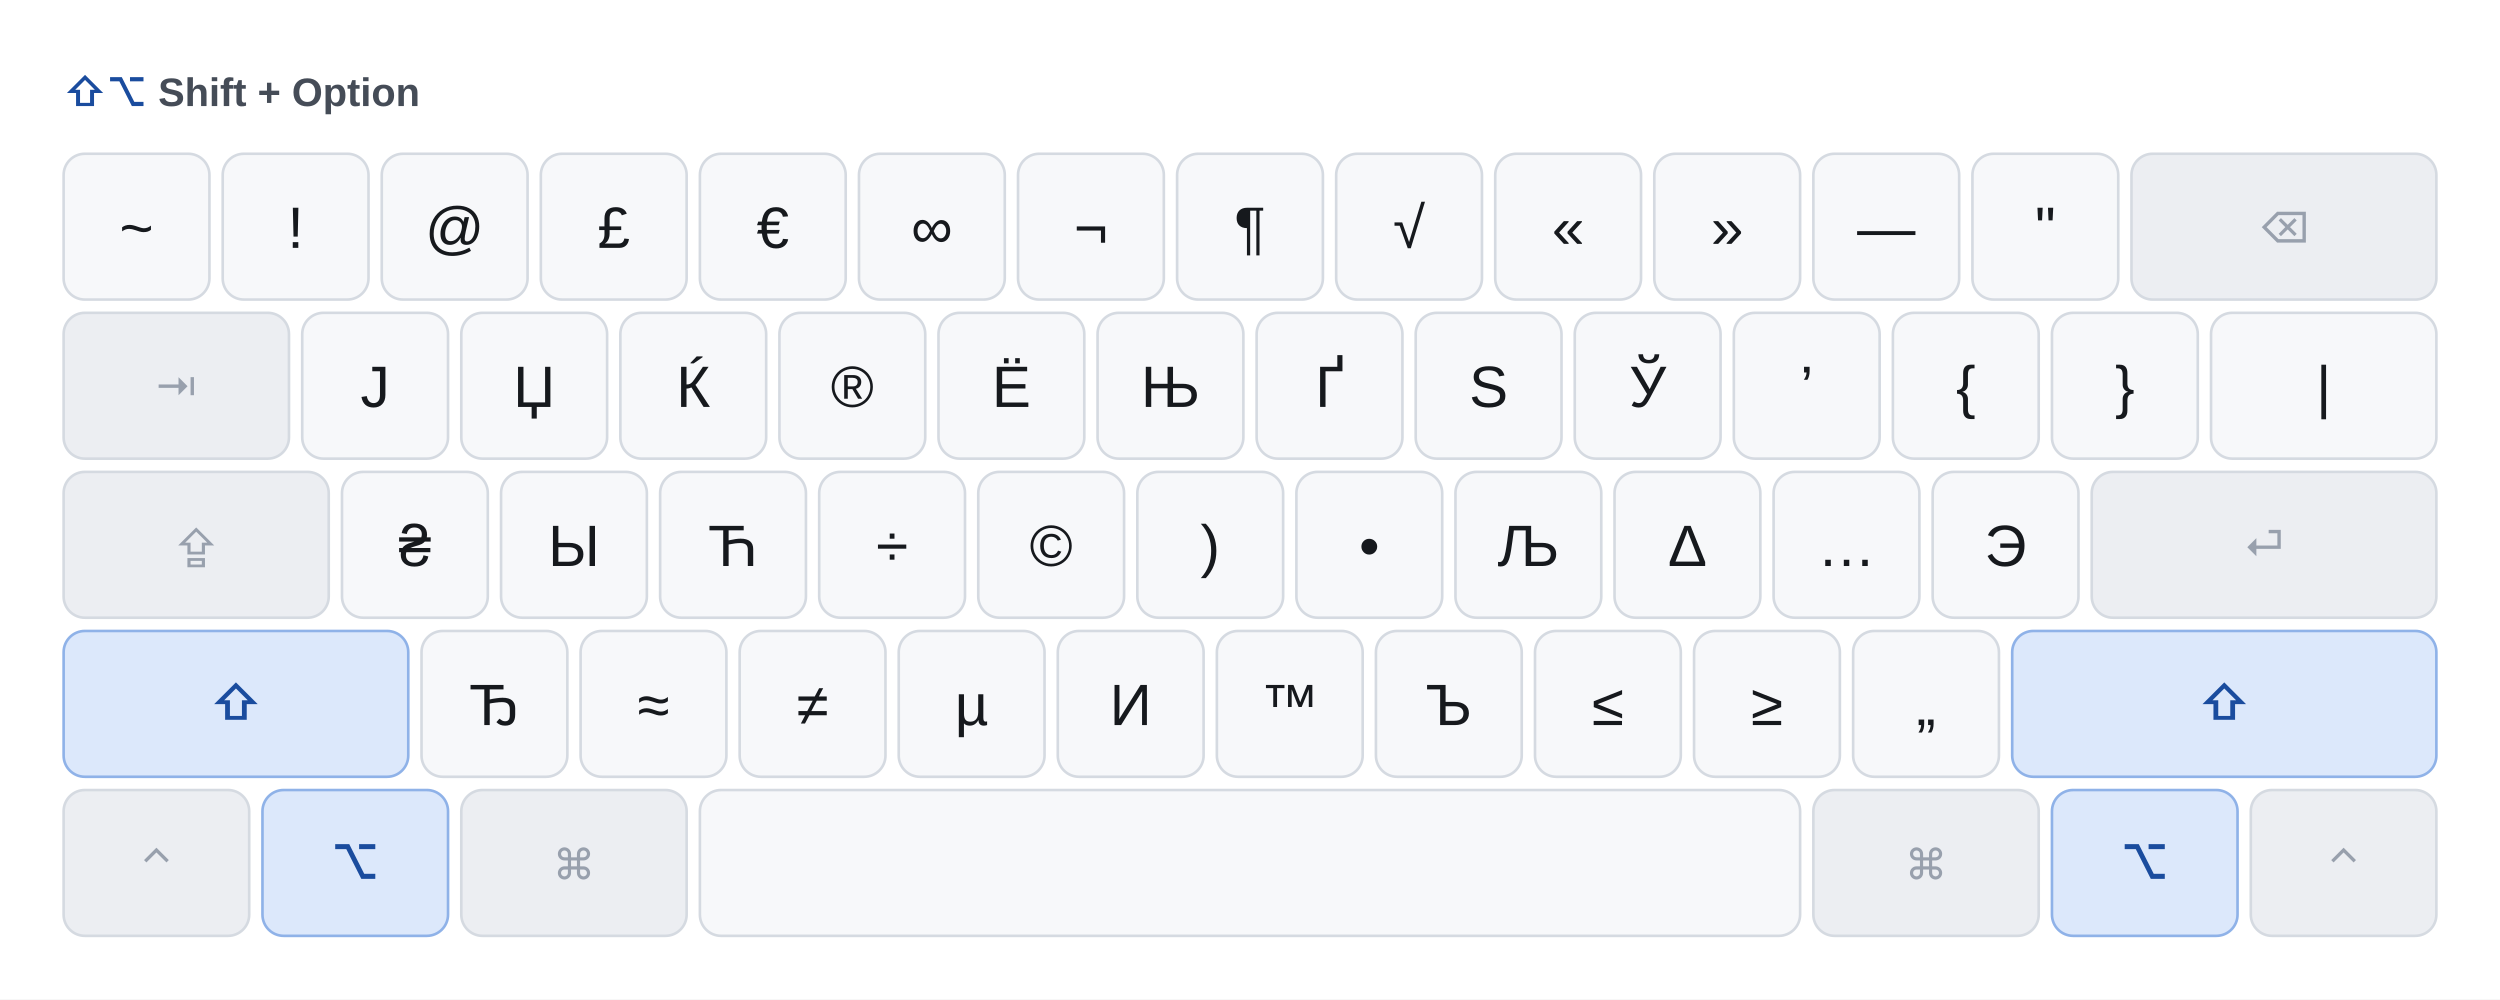
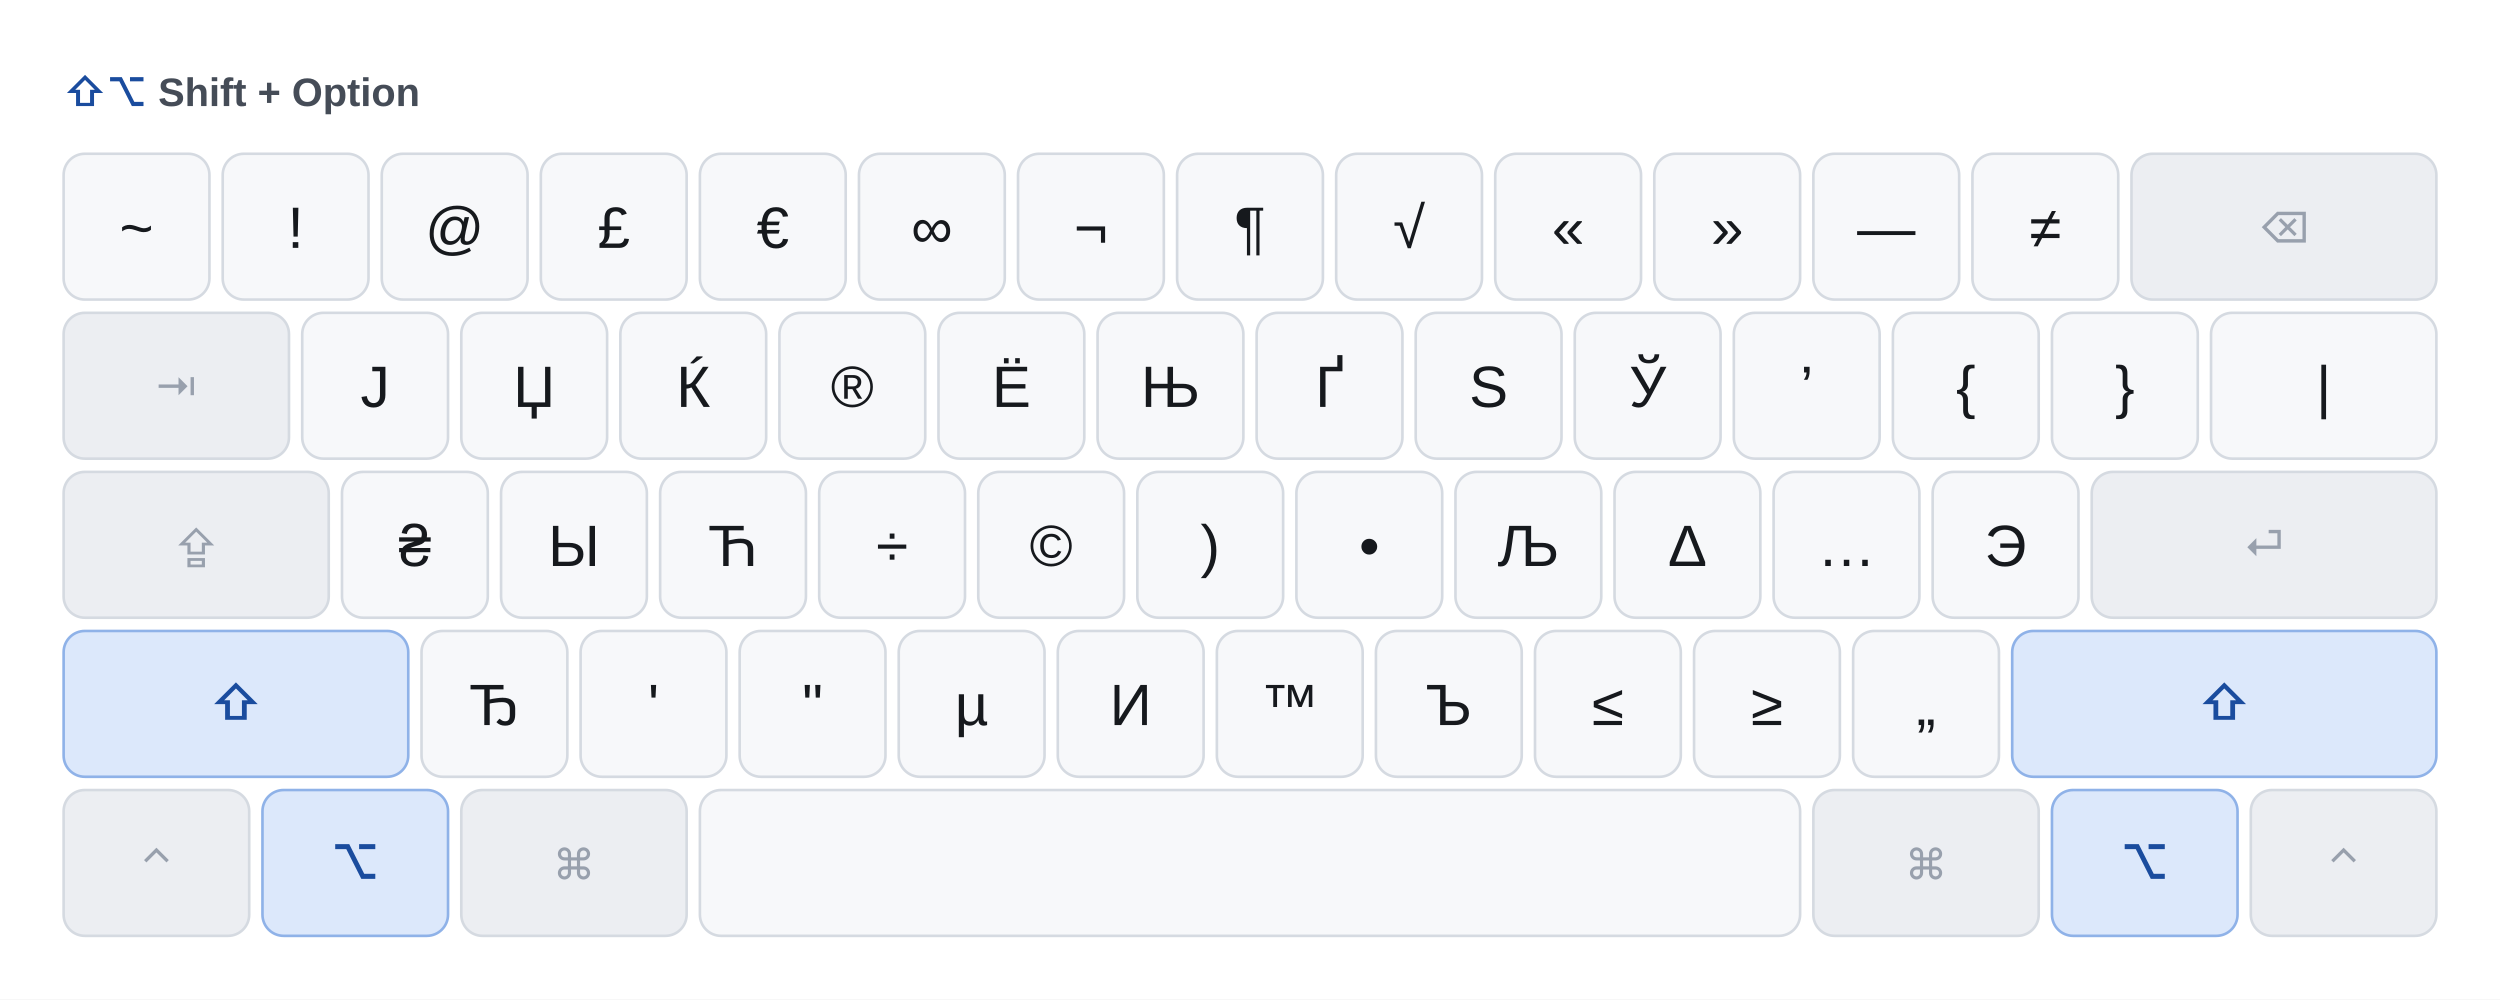
<svg xmlns="http://www.w3.org/2000/svg" width="943" height="377" viewBox="0 0 943 377" font-family="ui-sans-serif, -apple-system, BlinkMacSystemFont, 'SF Pro Text', 'Helvetica Neue', 'Segoe UI', Arial, sans-serif" role="img" aria-label="Ukrainian - Mac PC keyboard diagram, shift+option layer.">
  <rect width="943" height="377" fill="#ffffff" />
  <text x="24" y="40" font-size="15" fill="#454c57" text-anchor="start" font-weight="600">
    <tspan fill="#1a4c9e">⇧⌥</tspan>  Shift + Option</text>
  <rect x="24" y="58" width="55" height="55" rx="8" fill="#f7f8fa" stroke="#d5dae1" stroke-width="1" />
  <text x="51.5" y="93.5" font-size="22" fill="#16191d" text-anchor="middle">~</text>
  <rect x="84" y="58" width="55" height="55" rx="8" fill="#f7f8fa" stroke="#d5dae1" stroke-width="1" />
  <text x="111.5" y="93.5" font-size="22" fill="#16191d" text-anchor="middle">!</text>
  <rect x="144" y="58" width="55" height="55" rx="8" fill="#f7f8fa" stroke="#d5dae1" stroke-width="1" />
  <text x="171.5" y="93.5" font-size="22" fill="#16191d" text-anchor="middle">@</text>
  <rect x="204" y="58" width="55" height="55" rx="8" fill="#f7f8fa" stroke="#d5dae1" stroke-width="1" />
  <text x="231.5" y="93.5" font-size="22" fill="#16191d" text-anchor="middle">£</text>
  <rect x="264" y="58" width="55" height="55" rx="8" fill="#f7f8fa" stroke="#d5dae1" stroke-width="1" />
  <text x="291.5" y="93.5" font-size="22" fill="#16191d" text-anchor="middle">€</text>
  <rect x="324" y="58" width="55" height="55" rx="8" fill="#f7f8fa" stroke="#d5dae1" stroke-width="1" />
  <text x="351.5" y="93.5" font-size="22" fill="#16191d" text-anchor="middle">∞</text>
  <rect x="384" y="58" width="55" height="55" rx="8" fill="#f7f8fa" stroke="#d5dae1" stroke-width="1" />
  <text x="411.5" y="93.5" font-size="22" fill="#16191d" text-anchor="middle">¬</text>
  <rect x="444" y="58" width="55" height="55" rx="8" fill="#f7f8fa" stroke="#d5dae1" stroke-width="1" />
  <text x="471.5" y="93.5" font-size="22" fill="#16191d" text-anchor="middle">¶</text>
  <rect x="504" y="58" width="55" height="55" rx="8" fill="#f7f8fa" stroke="#d5dae1" stroke-width="1" />
  <text x="531.5" y="93.5" font-size="22" fill="#16191d" text-anchor="middle">√</text>
  <rect x="564" y="58" width="55" height="55" rx="8" fill="#f7f8fa" stroke="#d5dae1" stroke-width="1" />
  <text x="591.5" y="93.5" font-size="22" fill="#16191d" text-anchor="middle">«</text>
  <rect x="624" y="58" width="55" height="55" rx="8" fill="#f7f8fa" stroke="#d5dae1" stroke-width="1" />
  <text x="651.5" y="93.5" font-size="22" fill="#16191d" text-anchor="middle">»</text>
  <rect x="684" y="58" width="55" height="55" rx="8" fill="#f7f8fa" stroke="#d5dae1" stroke-width="1" />
  <text x="711.5" y="93.5" font-size="22" fill="#16191d" text-anchor="middle">—</text>
  <rect x="744" y="58" width="55" height="55" rx="8" fill="#f7f8fa" stroke="#d5dae1" stroke-width="1" />
-   <text x="771.5" y="93.5" font-size="22" fill="#16191d" text-anchor="middle">"</text>
+   <text x="771.5" y="93.5" font-size="22" fill="#16191d" text-anchor="middle">≠</text>
  <rect x="804" y="58" width="115" height="55" rx="8" fill="#eceef2" stroke="#d5dae1" stroke-width="1" />
  <text x="861.5" y="91.5" font-size="16" fill="#98a0ad" text-anchor="middle">⌫</text>
  <rect x="24" y="118" width="85" height="55" rx="8" fill="#eceef2" stroke="#d5dae1" stroke-width="1" />
  <text x="66.5" y="151.5" font-size="16" fill="#98a0ad" text-anchor="middle">⇥</text>
  <rect x="114" y="118" width="55" height="55" rx="8" fill="#f7f8fa" stroke="#d5dae1" stroke-width="1" />
  <text x="141.5" y="153.5" font-size="22" fill="#16191d" text-anchor="middle">Ј</text>
  <rect x="174" y="118" width="55" height="55" rx="8" fill="#f7f8fa" stroke="#d5dae1" stroke-width="1" />
  <text x="201.5" y="153.5" font-size="22" fill="#16191d" text-anchor="middle">Џ</text>
  <rect x="234" y="118" width="55" height="55" rx="8" fill="#f7f8fa" stroke="#d5dae1" stroke-width="1" />
  <text x="261.5" y="153.5" font-size="22" fill="#16191d" text-anchor="middle">Ќ</text>
  <rect x="294" y="118" width="55" height="55" rx="8" fill="#f7f8fa" stroke="#d5dae1" stroke-width="1" />
  <text x="321.5" y="153.5" font-size="22" fill="#16191d" text-anchor="middle">®</text>
  <rect x="354" y="118" width="55" height="55" rx="8" fill="#f7f8fa" stroke="#d5dae1" stroke-width="1" />
  <text x="381.5" y="153.5" font-size="22" fill="#16191d" text-anchor="middle">Ё</text>
  <rect x="414" y="118" width="55" height="55" rx="8" fill="#f7f8fa" stroke="#d5dae1" stroke-width="1" />
  <text x="441.5" y="153.5" font-size="22" fill="#16191d" text-anchor="middle">Њ</text>
  <rect x="474" y="118" width="55" height="55" rx="8" fill="#f7f8fa" stroke="#d5dae1" stroke-width="1" />
  <text x="501.5" y="153.5" font-size="22" fill="#16191d" text-anchor="middle">Ґ</text>
  <rect x="534" y="118" width="55" height="55" rx="8" fill="#f7f8fa" stroke="#d5dae1" stroke-width="1" />
  <text x="561.5" y="153.5" font-size="22" fill="#16191d" text-anchor="middle">Ѕ</text>
  <rect x="594" y="118" width="55" height="55" rx="8" fill="#f7f8fa" stroke="#d5dae1" stroke-width="1" />
  <text x="621.5" y="153.5" font-size="22" fill="#16191d" text-anchor="middle">Ў</text>
  <rect x="654" y="118" width="55" height="55" rx="8" fill="#f7f8fa" stroke="#d5dae1" stroke-width="1" />
  <text x="681.5" y="153.5" font-size="22" fill="#16191d" text-anchor="middle">’</text>
  <rect x="714" y="118" width="55" height="55" rx="8" fill="#f7f8fa" stroke="#d5dae1" stroke-width="1" />
  <text x="741.5" y="153.5" font-size="22" fill="#16191d" text-anchor="middle">{</text>
  <rect x="774" y="118" width="55" height="55" rx="8" fill="#f7f8fa" stroke="#d5dae1" stroke-width="1" />
  <text x="801.5" y="153.5" font-size="22" fill="#16191d" text-anchor="middle">}</text>
  <rect x="834" y="118" width="85" height="55" rx="8" fill="#f7f8fa" stroke="#d5dae1" stroke-width="1" />
  <text x="876.5" y="153.5" font-size="22" fill="#16191d" text-anchor="middle">|</text>
  <rect x="24" y="178" width="100" height="55" rx="8" fill="#eceef2" stroke="#d5dae1" stroke-width="1" />
  <text x="74" y="211.5" font-size="16" fill="#98a0ad" text-anchor="middle">⇪</text>
  <rect x="129" y="178" width="55" height="55" rx="8" fill="#f7f8fa" stroke="#d5dae1" stroke-width="1" />
  <text x="156.5" y="213.5" font-size="22" fill="#16191d" text-anchor="middle">₴</text>
  <rect x="189" y="178" width="55" height="55" rx="8" fill="#f7f8fa" stroke="#d5dae1" stroke-width="1" />
  <text x="216.5" y="213.5" font-size="22" fill="#16191d" text-anchor="middle">Ы</text>
  <rect x="249" y="178" width="55" height="55" rx="8" fill="#f7f8fa" stroke="#d5dae1" stroke-width="1" />
  <text x="276.5" y="213.5" font-size="22" fill="#16191d" text-anchor="middle">Ћ</text>
  <rect x="309" y="178" width="55" height="55" rx="8" fill="#f7f8fa" stroke="#d5dae1" stroke-width="1" />
  <text x="336.5" y="213.5" font-size="22" fill="#16191d" text-anchor="middle">÷</text>
  <rect x="369" y="178" width="55" height="55" rx="8" fill="#f7f8fa" stroke="#d5dae1" stroke-width="1" />
  <text x="396.5" y="213.5" font-size="22" fill="#16191d" text-anchor="middle">©</text>
  <rect x="429" y="178" width="55" height="55" rx="8" fill="#f7f8fa" stroke="#d5dae1" stroke-width="1" />
  <text x="456.5" y="213.5" font-size="22" fill="#16191d" text-anchor="middle">)</text>
  <rect x="489" y="178" width="55" height="55" rx="8" fill="#f7f8fa" stroke="#d5dae1" stroke-width="1" />
  <text x="516.5" y="213.5" font-size="22" fill="#16191d" text-anchor="middle">•</text>
  <rect x="549" y="178" width="55" height="55" rx="8" fill="#f7f8fa" stroke="#d5dae1" stroke-width="1" />
  <text x="576.5" y="213.5" font-size="22" fill="#16191d" text-anchor="middle">Љ</text>
  <rect x="609" y="178" width="55" height="55" rx="8" fill="#f7f8fa" stroke="#d5dae1" stroke-width="1" />
  <text x="636.5" y="213.5" font-size="22" fill="#16191d" text-anchor="middle">∆</text>
  <rect x="669" y="178" width="55" height="55" rx="8" fill="#f7f8fa" stroke="#d5dae1" stroke-width="1" />
  <text x="696.5" y="213.5" font-size="22" fill="#16191d" text-anchor="middle">…</text>
  <rect x="729" y="178" width="55" height="55" rx="8" fill="#f7f8fa" stroke="#d5dae1" stroke-width="1" />
  <text x="756.5" y="213.5" font-size="22" fill="#16191d" text-anchor="middle">Э</text>
  <rect x="789" y="178" width="130" height="55" rx="8" fill="#eceef2" stroke="#d5dae1" stroke-width="1" />
  <text x="854" y="211.5" font-size="16" fill="#98a0ad" text-anchor="middle">⏎</text>
  <rect x="24" y="238" width="130" height="55" rx="8" fill="#dce8fb" stroke="#8fb2e8" stroke-width="1" />
  <text x="89" y="271.5" font-size="18" fill="#1a4c9e" text-anchor="middle" font-weight="600">⇧</text>
  <rect x="159" y="238" width="55" height="55" rx="8" fill="#f7f8fa" stroke="#d5dae1" stroke-width="1" />
  <text x="186.5" y="273.5" font-size="22" fill="#16191d" text-anchor="middle">Ђ</text>
  <rect x="219" y="238" width="55" height="55" rx="8" fill="#f7f8fa" stroke="#d5dae1" stroke-width="1" />
-   <text x="246.5" y="273.5" font-size="22" fill="#16191d" text-anchor="middle">≈</text>
+   <text x="246.5" y="273.5" font-size="22" fill="#16191d" text-anchor="middle">'</text>
  <rect x="279" y="238" width="55" height="55" rx="8" fill="#f7f8fa" stroke="#d5dae1" stroke-width="1" />
-   <text x="306.5" y="273.5" font-size="22" fill="#16191d" text-anchor="middle">≠</text>
+   <text x="306.5" y="273.5" font-size="22" fill="#16191d" text-anchor="middle">"</text>
  <rect x="339" y="238" width="55" height="55" rx="8" fill="#f7f8fa" stroke="#d5dae1" stroke-width="1" />
  <text x="366.5" y="273.5" font-size="22" fill="#16191d" text-anchor="middle">µ</text>
  <rect x="399" y="238" width="55" height="55" rx="8" fill="#f7f8fa" stroke="#d5dae1" stroke-width="1" />
  <text x="426.5" y="273.5" font-size="22" fill="#16191d" text-anchor="middle">И</text>
  <rect x="459" y="238" width="55" height="55" rx="8" fill="#f7f8fa" stroke="#d5dae1" stroke-width="1" />
  <text x="486.5" y="273.5" font-size="22" fill="#16191d" text-anchor="middle">™</text>
  <rect x="519" y="238" width="55" height="55" rx="8" fill="#f7f8fa" stroke="#d5dae1" stroke-width="1" />
  <text x="546.5" y="273.5" font-size="22" fill="#16191d" text-anchor="middle">Ъ</text>
  <rect x="579" y="238" width="55" height="55" rx="8" fill="#f7f8fa" stroke="#d5dae1" stroke-width="1" />
  <text x="606.5" y="273.5" font-size="22" fill="#16191d" text-anchor="middle">≤</text>
  <rect x="639" y="238" width="55" height="55" rx="8" fill="#f7f8fa" stroke="#d5dae1" stroke-width="1" />
  <text x="666.5" y="273.5" font-size="22" fill="#16191d" text-anchor="middle">≥</text>
  <rect x="699" y="238" width="55" height="55" rx="8" fill="#f7f8fa" stroke="#d5dae1" stroke-width="1" />
  <text x="726.5" y="273.5" font-size="22" fill="#16191d" text-anchor="middle">„</text>
  <rect x="759" y="238" width="160" height="55" rx="8" fill="#dce8fb" stroke="#8fb2e8" stroke-width="1" />
  <text x="839" y="271.5" font-size="18" fill="#1a4c9e" text-anchor="middle" font-weight="600">⇧</text>
  <rect x="24" y="298" width="70" height="55" rx="8" fill="#eceef2" stroke="#d5dae1" stroke-width="1" />
  <text x="59" y="331.5" font-size="16" fill="#98a0ad" text-anchor="middle">⌃</text>
  <rect x="99" y="298" width="70" height="55" rx="8" fill="#dce8fb" stroke="#8fb2e8" stroke-width="1" />
  <text x="134" y="331.5" font-size="18" fill="#1a4c9e" text-anchor="middle" font-weight="600">⌥</text>
  <rect x="174" y="298" width="85" height="55" rx="8" fill="#eceef2" stroke="#d5dae1" stroke-width="1" />
  <text x="216.5" y="331.5" font-size="16" fill="#98a0ad" text-anchor="middle">⌘</text>
  <rect x="264" y="298" width="415" height="55" rx="8" fill="#f7f8fa" stroke="#d5dae1" stroke-width="1" />
  <rect x="684" y="298" width="85" height="55" rx="8" fill="#eceef2" stroke="#d5dae1" stroke-width="1" />
  <text x="726.5" y="331.5" font-size="16" fill="#98a0ad" text-anchor="middle">⌘</text>
  <rect x="774" y="298" width="70" height="55" rx="8" fill="#dce8fb" stroke="#8fb2e8" stroke-width="1" />
  <text x="809" y="331.5" font-size="18" fill="#1a4c9e" text-anchor="middle" font-weight="600">⌥</text>
  <rect x="849" y="298" width="70" height="55" rx="8" fill="#eceef2" stroke="#d5dae1" stroke-width="1" />
  <text x="884" y="331.5" font-size="16" fill="#98a0ad" text-anchor="middle">⌃</text>
</svg>
